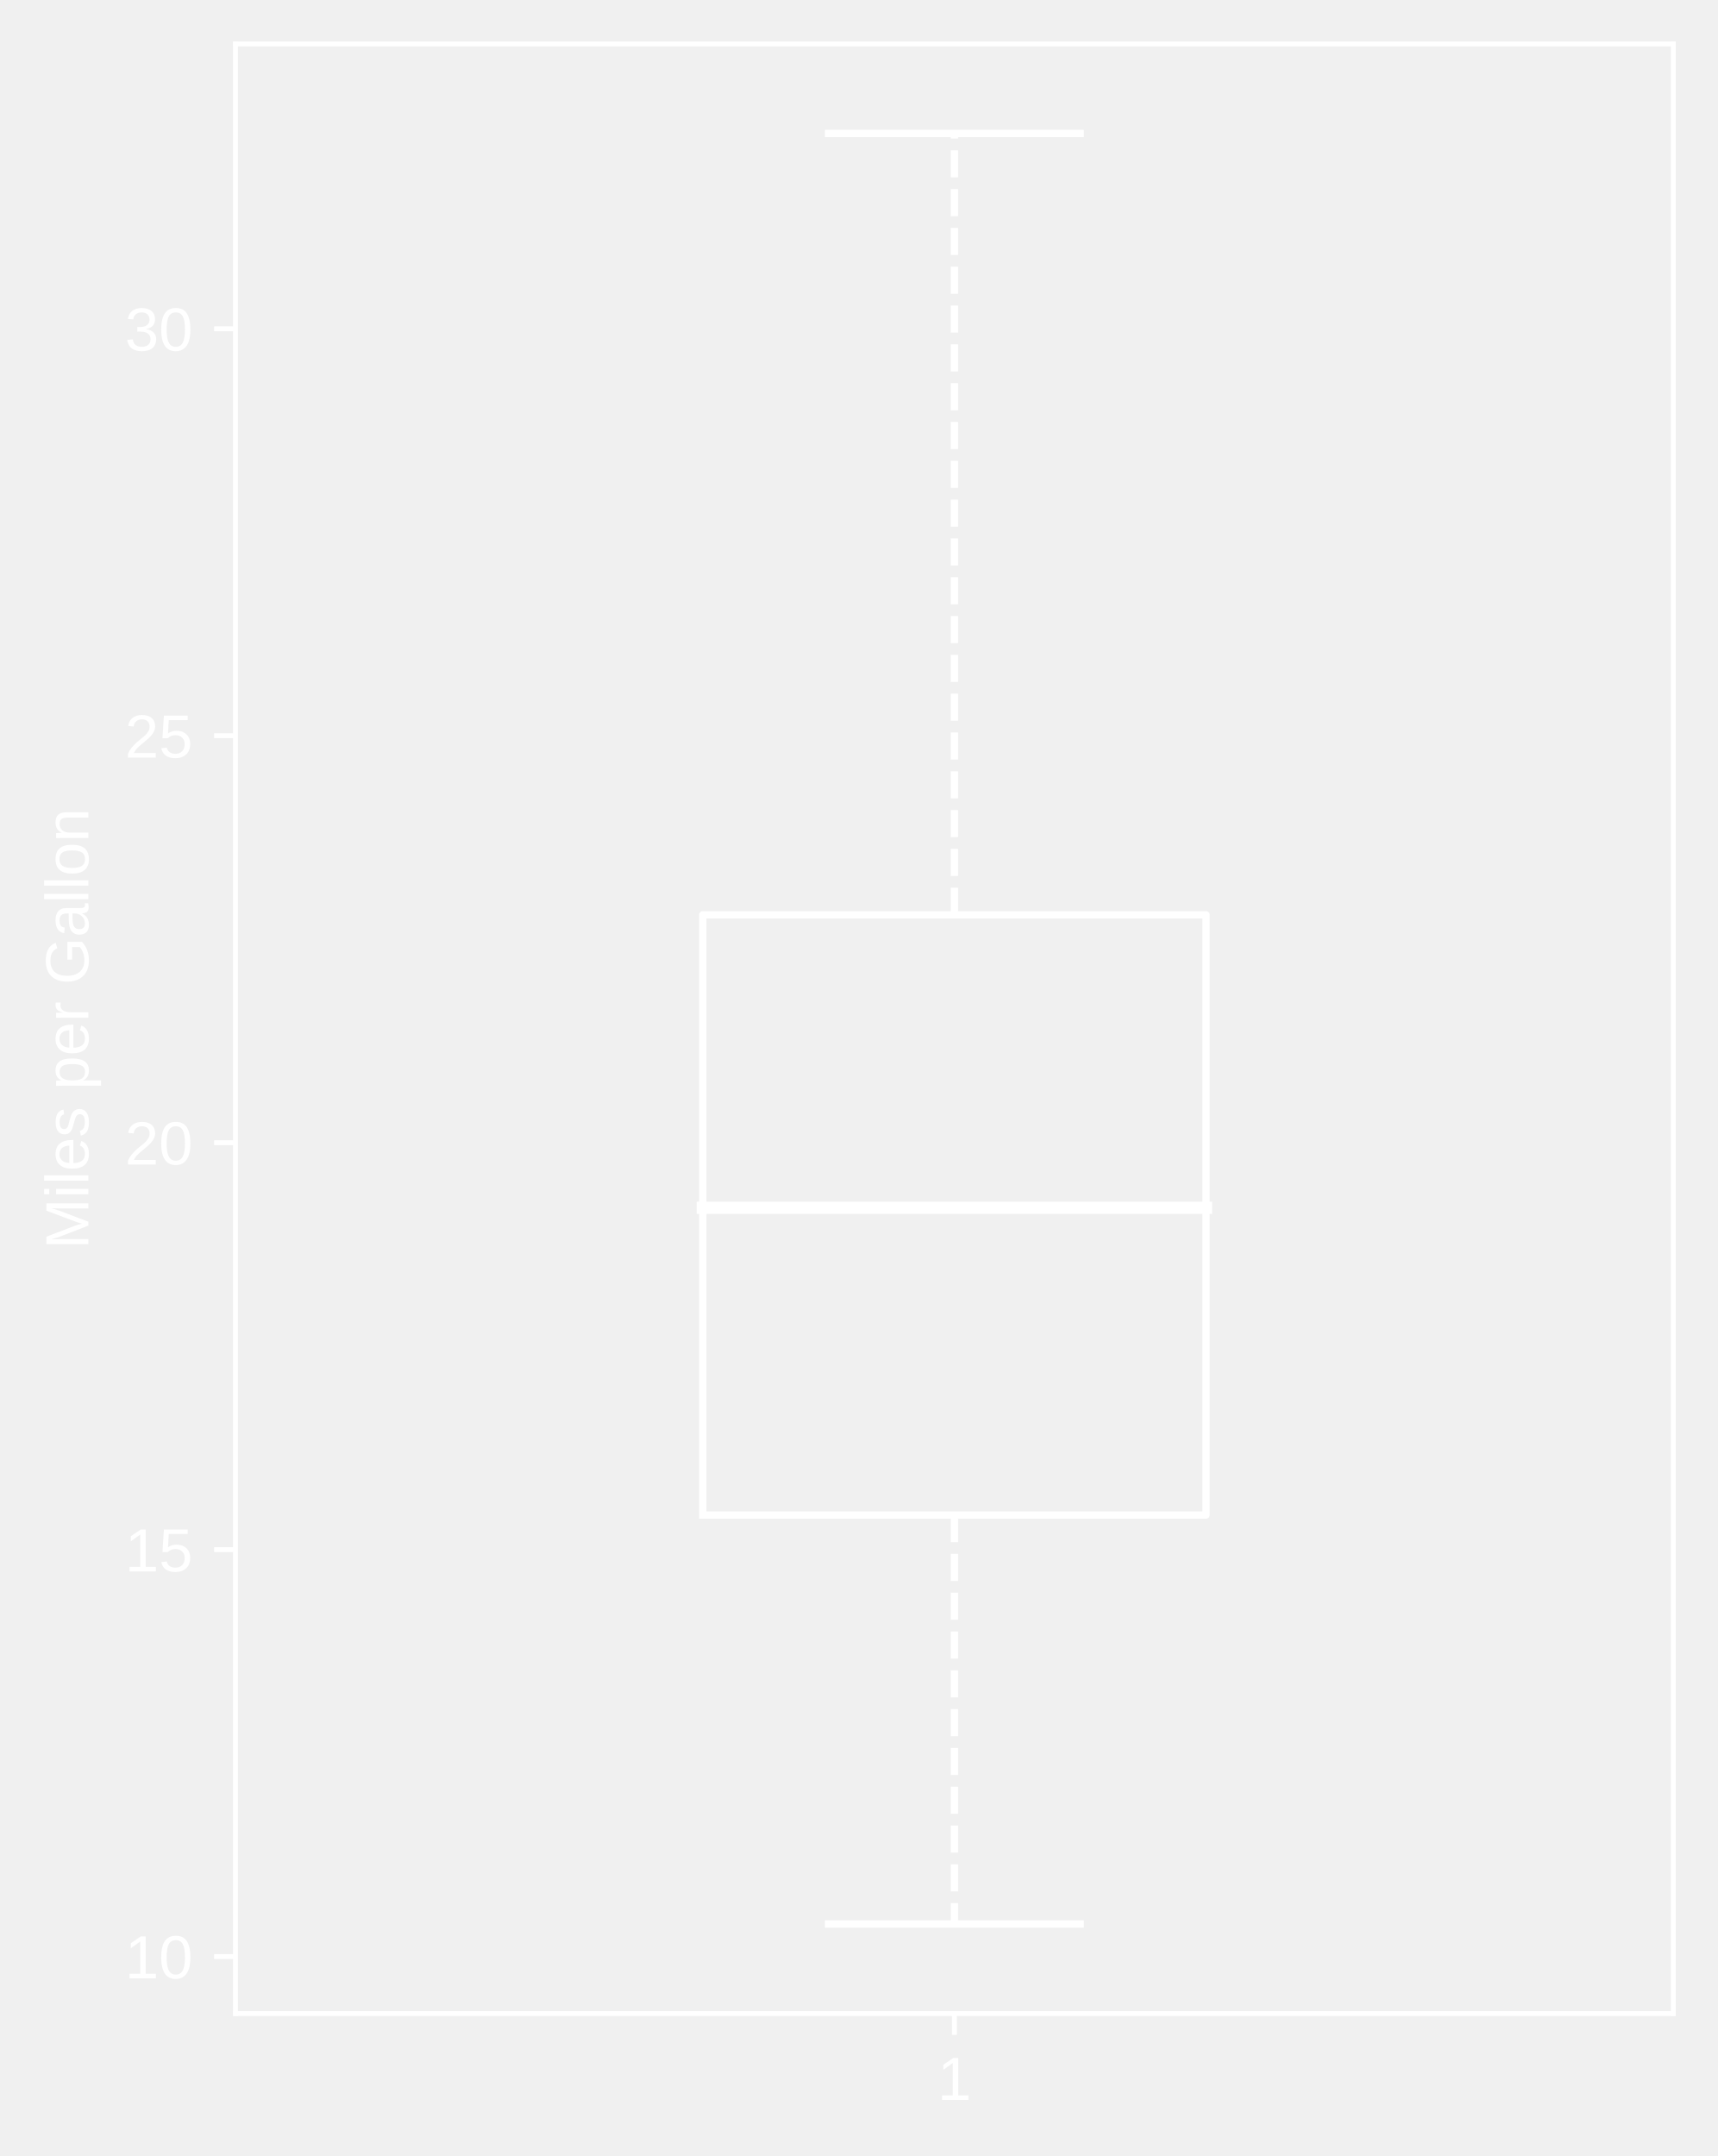
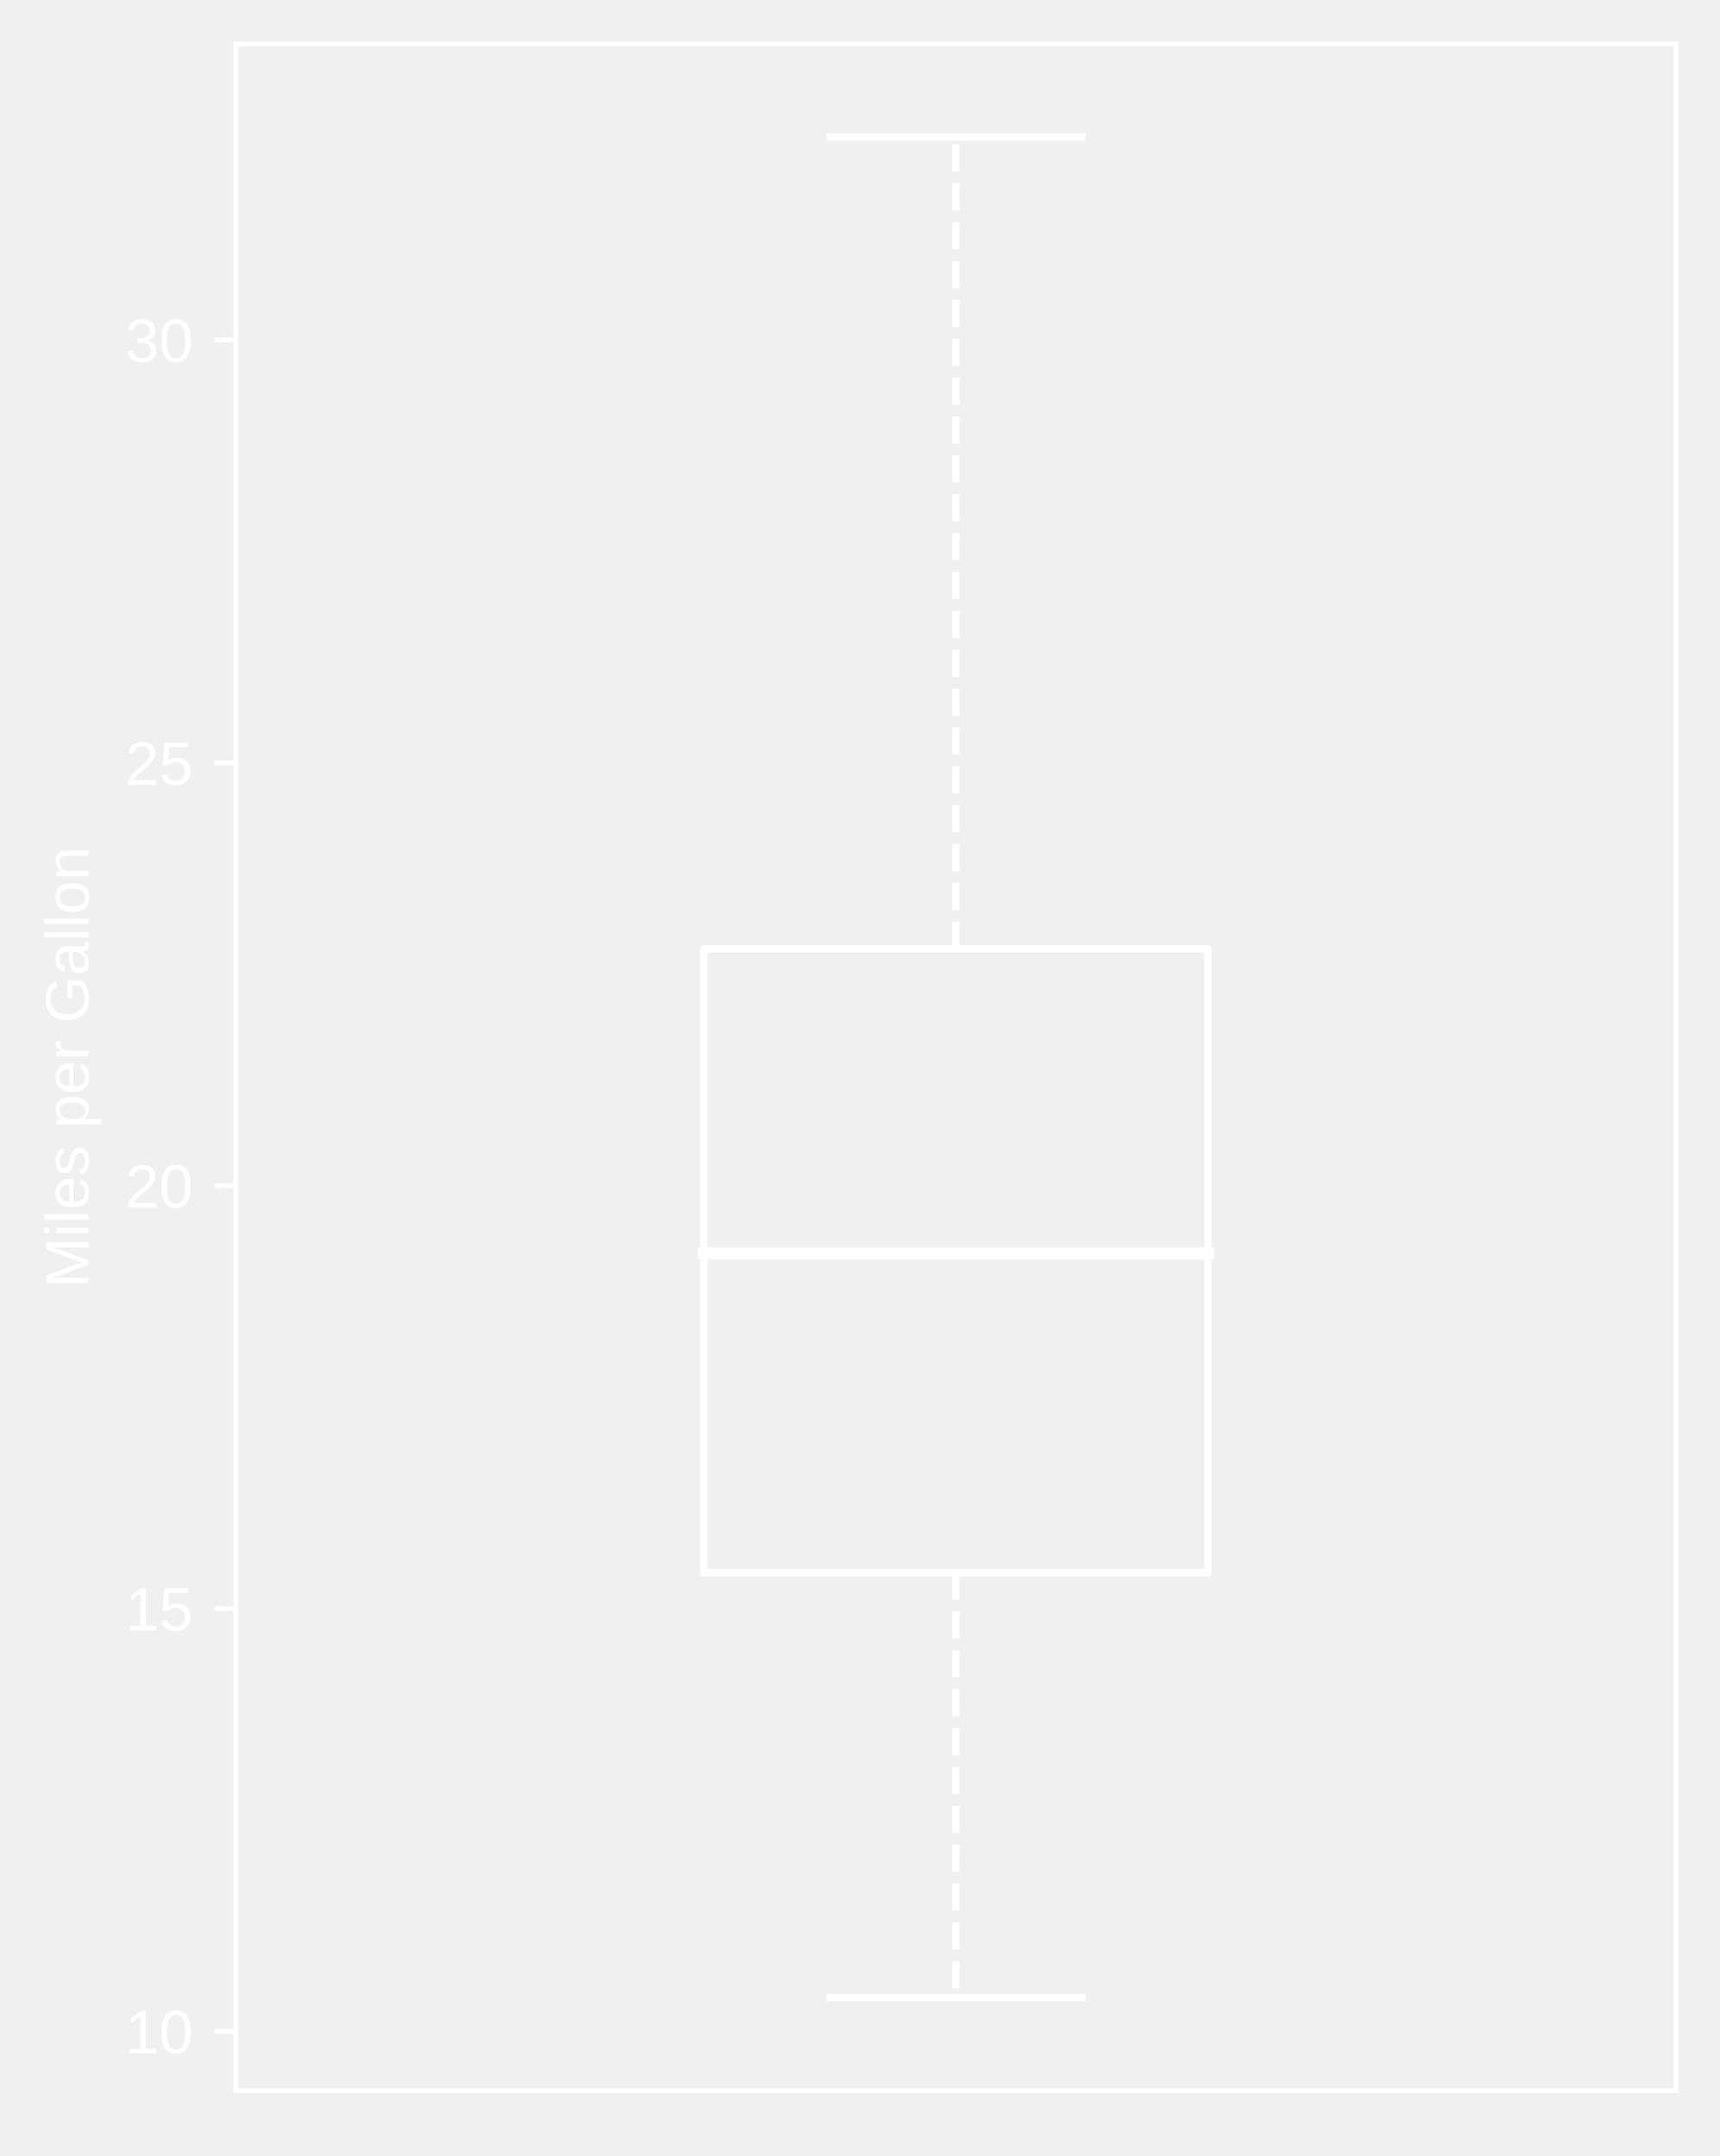
- <svg xmlns="http://www.w3.org/2000/svg" xmlns:xlink="http://www.w3.org/1999/xlink" width="281.389pt" height="353.305pt" viewBox="0 0 281.389 353.305" version="1.1">
+ <svg xmlns="http://www.w3.org/2000/svg" xmlns:xlink="http://www.w3.org/1999/xlink" width="281.389pt" height="352.8pt" viewBox="0 0 281.389 352.8" version="1.1">
  <defs>
    <style type="text/css">*{stroke-linejoin: round; stroke-linecap: butt}</style>
  </defs>
  <g id="figure_1">
    <g id="patch_1">
-       <path d="M 0 353.305  L 281.389 353.305  L 281.389 0  L 0 0  L 0 353.305  z " style="fill: none; opacity: 0" />
+       <path d="M 0 352.8  L 281.389 352.8  L 281.389 0  L 0 0  L 0 352.8  z " style="fill: none; opacity: 0" />
    </g>
    <g id="axes_1">
      <g id="patch_2">
-         <path d="M 38.589 329.96  L 274.189 329.96  L 274.189 7.2  L 38.589 7.2  L 38.589 329.96  z " style="fill: none" />
+         <path d="M 38.589 342.1  L 274.189 342.1  L 274.189 7.2  L 38.589 7.2  L 38.589 342.1  z " style="fill: none" />
      </g>
-       <g id="matplotlib.axis_1">
-         <g id="xtick_1">
+       <g id="matplotlib.axis_1" />
+       <g id="matplotlib.axis_2">
+         <g id="ytick_1">
          <g id="line2d_1">
            <defs>
-               <path id="mc600dc907d" d="M 0 0  L 0 3.5  " style="stroke: #ffffff; stroke-width: 0.8" />
+               <path id="m985c07f59d" d="M 0 0  L -3.5 0  " style="stroke: #ffffff; stroke-width: 0.8" />
            </defs>
            <g>
-               <use xlink:href="#mc600dc907d" x="156.389" y="329.96" style="fill: #ffffff; stroke: #ffffff; stroke-width: 0.8" />
+               <use xlink:href="#m985c07f59d" x="38.589" y="332.413" style="fill: #ffffff; stroke: #ffffff; stroke-width: 0.8" />
            </g>
          </g>
          <g id="text_1">
-             <text style="fill: #ffffff; font: 10px 'Arial'; text-anchor: middle" x="156.389" y="344.118" transform="rotate(-0, 156.3891, 344.1178)">1</text>
+             <text style="fill: #ffffff; font: 10px 'Arial'; text-anchor: end" x="31.589" y="335.992" transform="rotate(-0, 31.58906, 335.9917)">10</text>
          </g>
        </g>
-       </g>
-       <g id="matplotlib.axis_2">
-         <g id="ytick_1">
+         <g id="ytick_2">
          <g id="line2d_2">
-             <defs>
-               <path id="mc9750af051" d="M 0 0  L -3.5 0  " style="stroke: #ffffff; stroke-width: 0.8" />
-             </defs>
            <g>
-               <use xlink:href="#mc9750af051" x="38.589" y="320.624" style="fill: #ffffff; stroke: #ffffff; stroke-width: 0.8" />
+               <use xlink:href="#m985c07f59d" x="38.589" y="263.219" style="fill: #ffffff; stroke: #ffffff; stroke-width: 0.8" />
            </g>
          </g>
          <g id="text_2">
-             <text style="fill: #ffffff; font: 10px 'Arial'; text-anchor: end" x="31.589" y="324.203" transform="rotate(-0, 31.58906, 324.2029)">10</text>
+             <text style="fill: #ffffff; font: 10px 'Arial'; text-anchor: end" x="31.589" y="266.798" transform="rotate(-0, 31.58906, 266.7975)">15</text>
          </g>
        </g>
-         <g id="ytick_2">
+         <g id="ytick_3">
          <g id="line2d_3">
            <g>
-               <use xlink:href="#mc9750af051" x="38.589" y="253.938" style="fill: #ffffff; stroke: #ffffff; stroke-width: 0.8" />
+               <use xlink:href="#m985c07f59d" x="38.589" y="194.024" style="fill: #ffffff; stroke: #ffffff; stroke-width: 0.8" />
            </g>
          </g>
          <g id="text_3">
-             <text style="fill: #ffffff; font: 10px 'Arial'; text-anchor: end" x="31.589" y="257.517" transform="rotate(-0, 31.58906, 257.5169)">15</text>
+             <text style="fill: #ffffff; font: 10px 'Arial'; text-anchor: end" x="31.589" y="197.603" transform="rotate(-0, 31.58906, 197.6033)">20</text>
          </g>
        </g>
-         <g id="ytick_3">
+         <g id="ytick_4">
          <g id="line2d_4">
            <g>
-               <use xlink:href="#mc9750af051" x="38.589" y="187.252" style="fill: #ffffff; stroke: #ffffff; stroke-width: 0.8" />
+               <use xlink:href="#m985c07f59d" x="38.589" y="124.83" style="fill: #ffffff; stroke: #ffffff; stroke-width: 0.8" />
            </g>
          </g>
          <g id="text_4">
-             <text style="fill: #ffffff; font: 10px 'Arial'; text-anchor: end" x="31.589" y="190.831" transform="rotate(-0, 31.58906, 190.831)">20</text>
+             <text style="fill: #ffffff; font: 10px 'Arial'; text-anchor: end" x="31.589" y="128.409" transform="rotate(-0, 31.58906, 128.4091)">25</text>
          </g>
        </g>
-         <g id="ytick_4">
+         <g id="ytick_5">
          <g id="line2d_5">
            <g>
-               <use xlink:href="#mc9750af051" x="38.589" y="120.566" style="fill: #ffffff; stroke: #ffffff; stroke-width: 0.8" />
+               <use xlink:href="#m985c07f59d" x="38.589" y="55.636" style="fill: #ffffff; stroke: #ffffff; stroke-width: 0.8" />
            </g>
          </g>
          <g id="text_5">
-             <text style="fill: #ffffff; font: 10px 'Arial'; text-anchor: end" x="31.589" y="124.145" transform="rotate(-0, 31.58906, 124.145)">25</text>
+             <text style="fill: #ffffff; font: 10px 'Arial'; text-anchor: end" x="31.589" y="59.215" transform="rotate(-0, 31.58906, 59.21486)">30</text>
          </g>
        </g>
-         <g id="ytick_5">
-           <g id="line2d_6">
-             <g>
-               <use xlink:href="#mc9750af051" x="38.589" y="53.88" style="fill: #ffffff; stroke: #ffffff; stroke-width: 0.8" />
-             </g>
-           </g>
-           <g id="text_6">
-             <text style="fill: #ffffff; font: 10px 'Arial'; text-anchor: end" x="31.589" y="57.459" transform="rotate(-0, 31.58906, 57.45907)">30</text>
-           </g>
-         </g>
-         <g id="text_7">
-           <text style="fill: #ffffff; font: 10px 'Arial'; text-anchor: middle" x="14.48" y="168.58" transform="rotate(-90, 14.47969, 168.58)">Miles per Gallon</text>
+         <g id="text_6">
+           <text style="fill: #ffffff; font: 10px 'Arial'; text-anchor: middle" x="14.48" y="174.65" transform="rotate(-90, 14.47969, 174.65)">Miles per Gallon</text>
        </g>
      </g>
+       <g id="line2d_6">
+         <path d="M 115.159 257.337  L 197.619 257.337  L 197.619 155.276  L 115.159 155.276  L 115.159 257.337  " clip-path="url(#p57a266d885)" style="fill: none; stroke: #ffffff; stroke-width: 1.2; stroke-linecap: square" />
+       </g>
      <g id="line2d_7">
-         <path d="M 115.159 248.27  L 197.619 248.27  L 197.619 149.908  L 115.159 149.908  L 115.159 248.27  " clip-path="url(#pcb021ce8c5)" style="fill: none; stroke: #ffffff; stroke-width: 1.2; stroke-linecap: square" />
+         <path d="M 156.389 257.337  L 156.389 326.877  " clip-path="url(#p57a266d885)" style="fill: none; stroke-dasharray: 4.44,1.92; stroke-dashoffset: 0; stroke: #ffffff; stroke-width: 1.2" />
      </g>
      <g id="line2d_8">
-         <path d="M 156.389 248.27  L 156.389 315.289  " clip-path="url(#pcb021ce8c5)" style="fill: none; stroke-dasharray: 4.44,1.92; stroke-dashoffset: 0; stroke: #ffffff; stroke-width: 1.2" />
+         <path d="M 156.389 155.276  L 156.389 22.423  " clip-path="url(#p57a266d885)" style="fill: none; stroke-dasharray: 4.44,1.92; stroke-dashoffset: 0; stroke: #ffffff; stroke-width: 1.2" />
      </g>
      <g id="line2d_9">
-         <path d="M 156.389 149.908  L 156.389 21.871  " clip-path="url(#pcb021ce8c5)" style="fill: none; stroke-dasharray: 4.44,1.92; stroke-dashoffset: 0; stroke: #ffffff; stroke-width: 1.2" />
+         <path d="M 135.774 326.877  L 177.004 326.877  " clip-path="url(#p57a266d885)" style="fill: none; stroke: #ffffff; stroke-width: 1.2; stroke-linecap: square" />
      </g>
      <g id="line2d_10">
-         <path d="M 135.774 315.289  L 177.004 315.289  " clip-path="url(#pcb021ce8c5)" style="fill: none; stroke: #ffffff; stroke-width: 1.2; stroke-linecap: square" />
+         <path d="M 135.774 22.423  L 177.004 22.423  " clip-path="url(#p57a266d885)" style="fill: none; stroke: #ffffff; stroke-width: 1.2; stroke-linecap: square" />
      </g>
      <g id="line2d_11">
-         <path d="M 135.774 21.871  L 177.004 21.871  " clip-path="url(#pcb021ce8c5)" style="fill: none; stroke: #ffffff; stroke-width: 1.2; stroke-linecap: square" />
-       </g>
-       <g id="line2d_12">
-         <path d="M 115.159 197.922  L 197.619 197.922  " clip-path="url(#pcb021ce8c5)" style="fill: none; stroke: #ffffff; stroke-width: 2; stroke-linecap: square" />
+         <path d="M 115.159 205.095  L 197.619 205.095  " clip-path="url(#p57a266d885)" style="fill: none; stroke: #ffffff; stroke-width: 2; stroke-linecap: square" />
      </g>
      <g id="patch_3">
-         <path d="M 38.589 329.96  L 38.589 7.2  " style="fill: none; stroke: #ffffff; stroke-width: 0.8; stroke-linejoin: miter; stroke-linecap: square" />
+         <path d="M 38.589 342.1  L 38.589 7.2  " style="fill: none; stroke: #ffffff; stroke-width: 0.8; stroke-linejoin: miter; stroke-linecap: square" />
      </g>
      <g id="patch_4">
-         <path d="M 274.189 329.96  L 274.189 7.2  " style="fill: none; stroke: #ffffff; stroke-width: 0.8; stroke-linejoin: miter; stroke-linecap: square" />
+         <path d="M 274.189 342.1  L 274.189 7.2  " style="fill: none; stroke: #ffffff; stroke-width: 0.8; stroke-linejoin: miter; stroke-linecap: square" />
      </g>
      <g id="patch_5">
-         <path d="M 38.589 329.96  L 274.189 329.96  " style="fill: none; stroke: #ffffff; stroke-width: 0.8; stroke-linejoin: miter; stroke-linecap: square" />
+         <path d="M 38.589 342.1  L 274.189 342.1  " style="fill: none; stroke: #ffffff; stroke-width: 0.8; stroke-linejoin: miter; stroke-linecap: square" />
      </g>
      <g id="patch_6">
        <path d="M 38.589 7.2  L 274.189 7.2  " style="fill: none; stroke: #ffffff; stroke-width: 0.8; stroke-linejoin: miter; stroke-linecap: square" />
      </g>
    </g>
  </g>
  <defs>
-     <clipPath id="pcb021ce8c5">
-       <rect x="38.589" y="7.2" width="235.6" height="322.76" />
+     <clipPath id="p57a266d885">
+       <rect x="38.589" y="7.2" width="235.6" height="334.9" />
    </clipPath>
  </defs>
</svg>
